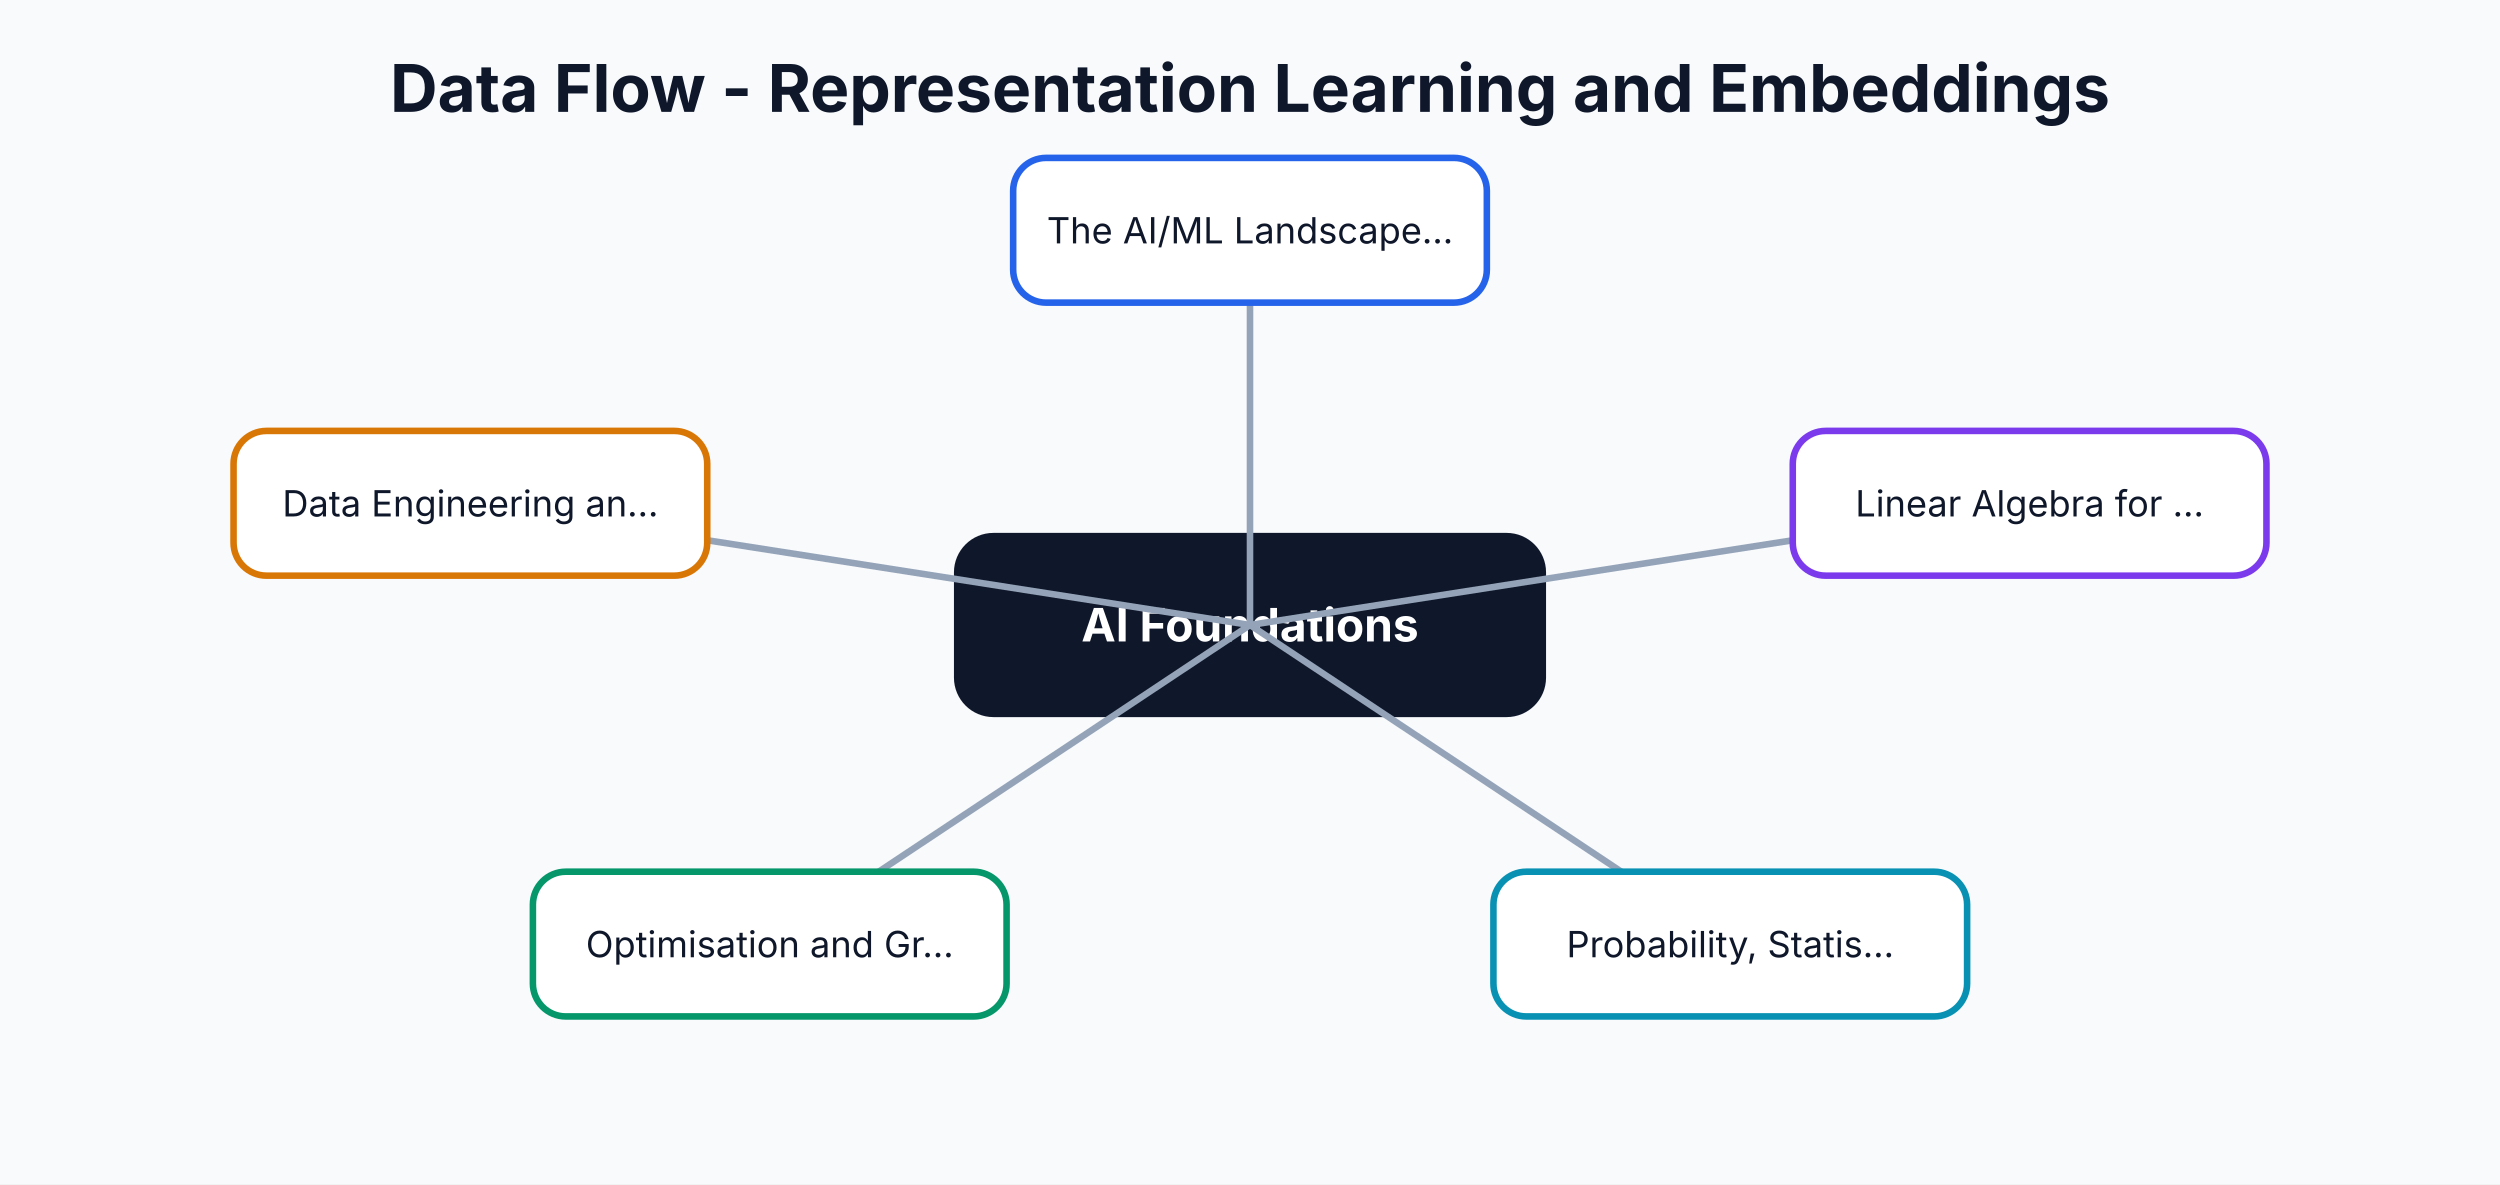
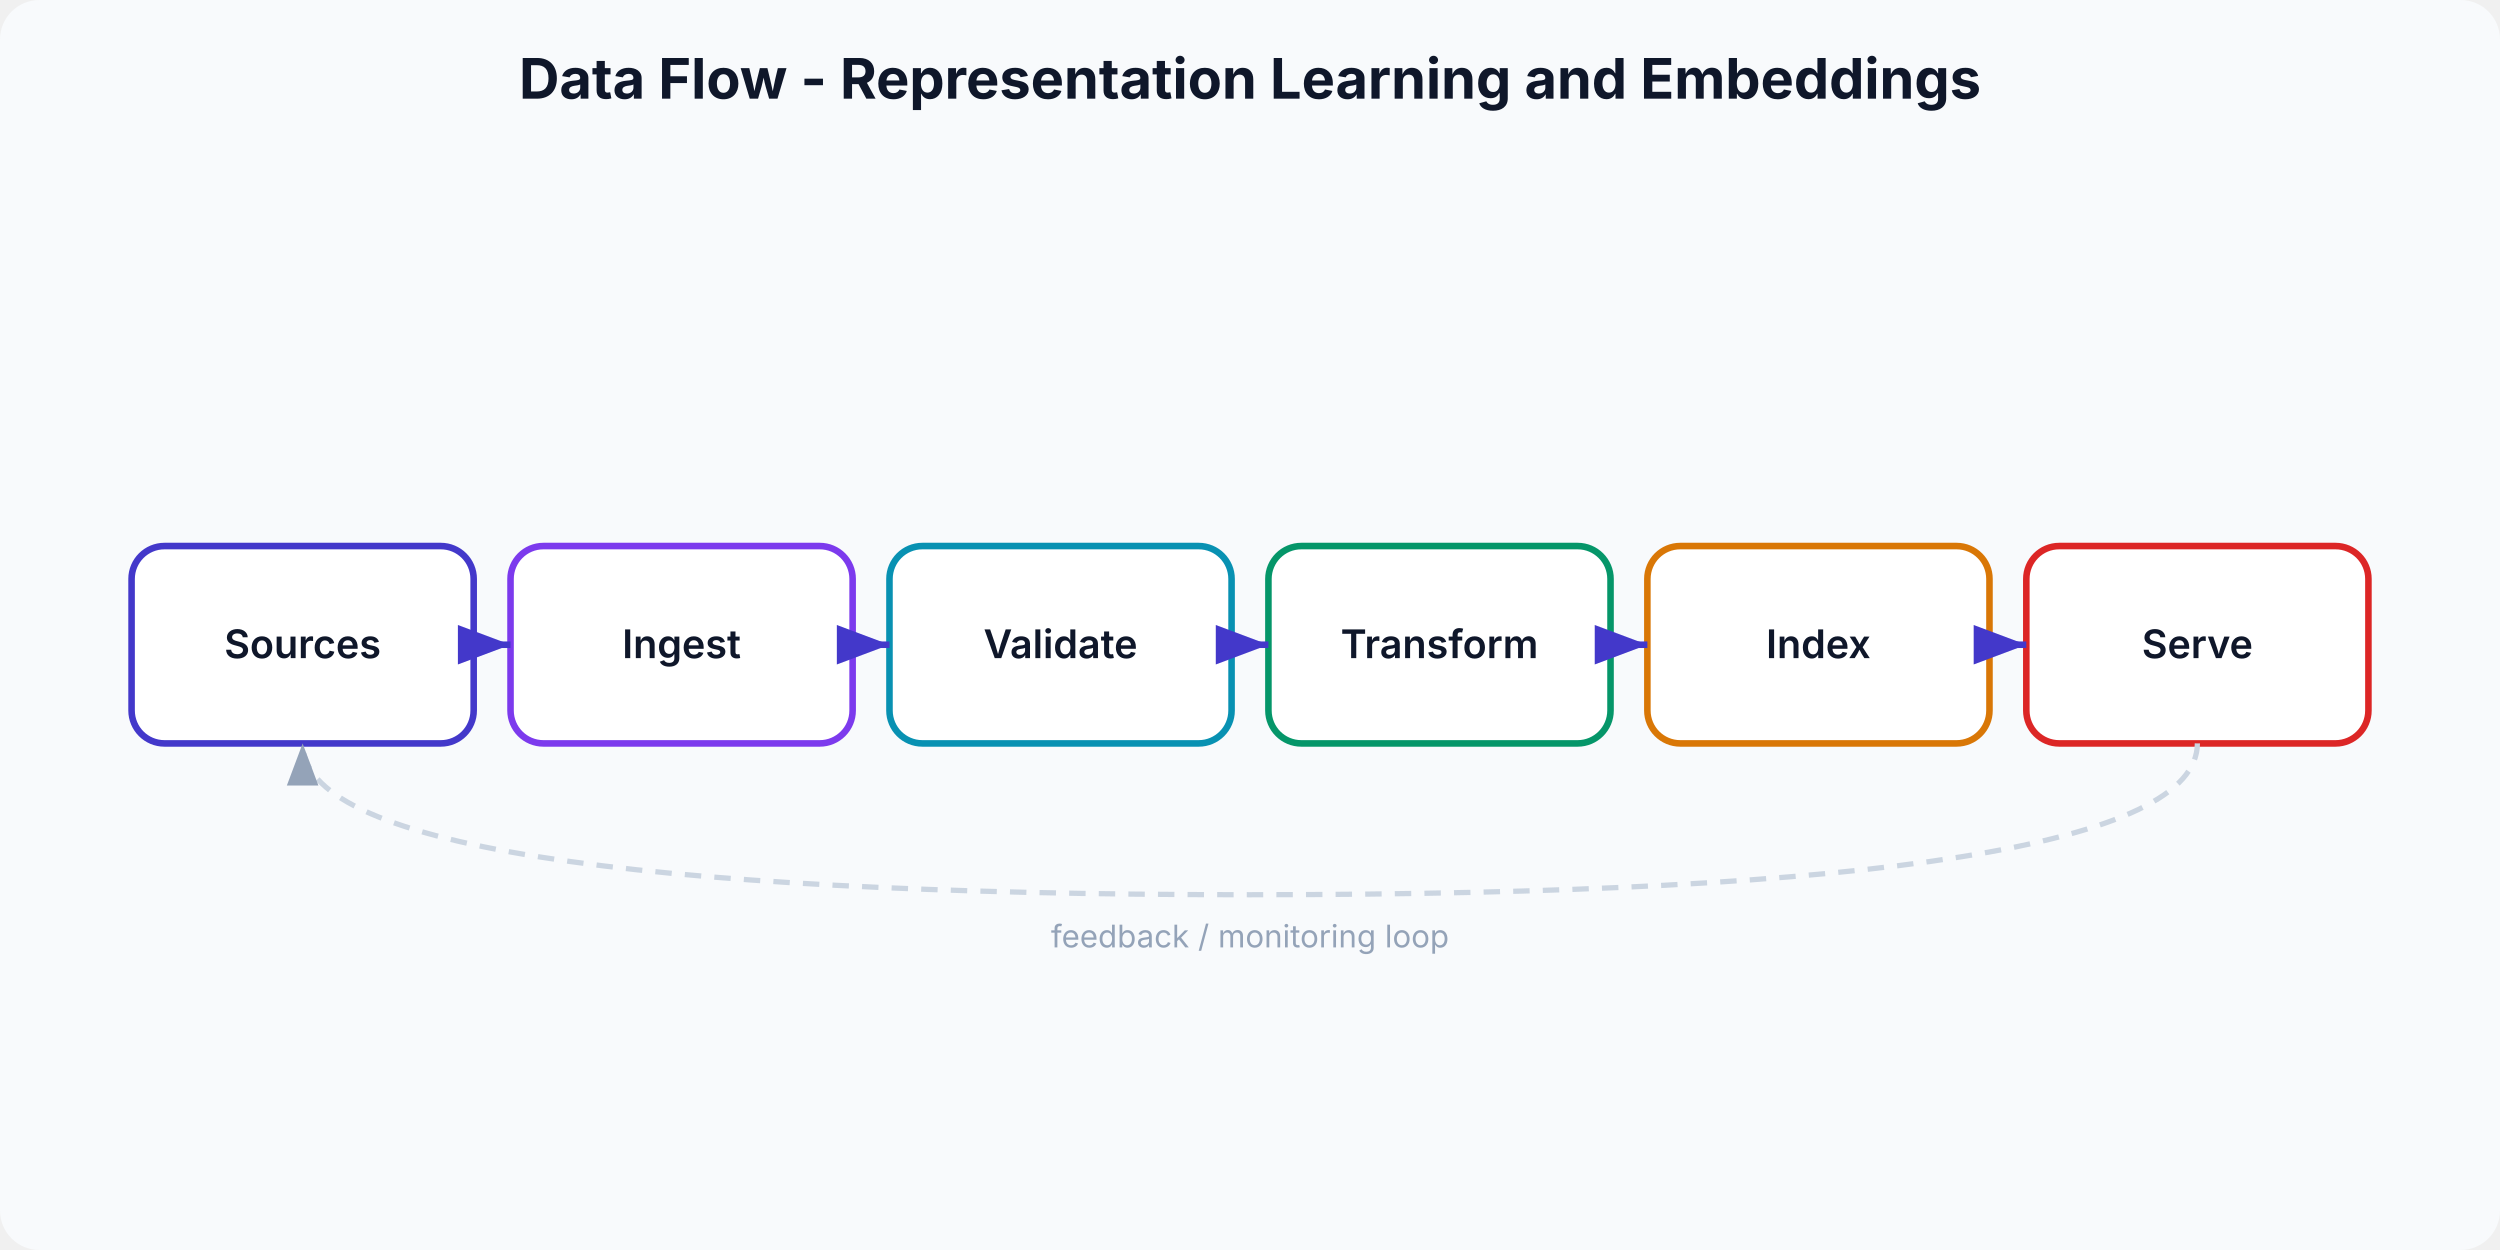
- <svg xmlns="http://www.w3.org/2000/svg" width="760" height="360" viewBox="0 0 760 360" font-family="Inter, Arial, sans-serif">
-   <rect width="760" height="360" fill="#f8fafc" />
-   <text x="380" y="34" text-anchor="middle" font-size="20" font-weight="700" fill="#0f172a">Data Flow - Representation Learning and Embeddings</text>
-   <rect x="290" y="162" width="180" height="56" rx="12" fill="#0f172a" />
-   <text x="380" y="195" text-anchor="middle" font-size="14" font-weight="700" fill="#ffffff">AI Foundations</text>
-   <line x1="380" y1="190" x2="380" y2="70" stroke="#94a3b8" stroke-width="2" />
-   <rect x="308" y="48" width="144" height="44" rx="10" fill="#ffffff" stroke="#2563eb" stroke-width="2" />
-   <text x="380" y="74" text-anchor="middle" font-size="11" fill="#0f172a">The AI/ML Landscape…</text>
-   <line x1="380" y1="190" x2="617" y2="153" stroke="#94a3b8" stroke-width="2" />
-   <rect x="545" y="131" width="144" height="44" rx="10" fill="#ffffff" stroke="#7c3aed" stroke-width="2" />
-   <text x="617" y="157" text-anchor="middle" font-size="11" fill="#0f172a">Linear Algebra for …</text>
-   <line x1="380" y1="190" x2="526" y2="287" stroke="#94a3b8" stroke-width="2" />
-   <rect x="454" y="265" width="144" height="44" rx="10" fill="#ffffff" stroke="#0891b2" stroke-width="2" />
-   <text x="526" y="291" text-anchor="middle" font-size="11" fill="#0f172a">Probability, Statis…</text>
-   <line x1="380" y1="190" x2="234" y2="287" stroke="#94a3b8" stroke-width="2" />
-   <rect x="162" y="265" width="144" height="44" rx="10" fill="#ffffff" stroke="#059669" stroke-width="2" />
-   <text x="234" y="291" text-anchor="middle" font-size="11" fill="#0f172a">Optimisation and Gr…</text>
-   <line x1="380" y1="190" x2="143" y2="153" stroke="#94a3b8" stroke-width="2" />
-   <rect x="71" y="131" width="144" height="44" rx="10" fill="#ffffff" stroke="#d97706" stroke-width="2" />
-   <text x="143" y="157" text-anchor="middle" font-size="11" fill="#0f172a">Data Engineering an…</text>
+ <svg xmlns="http://www.w3.org/2000/svg" width="760" height="380" viewBox="0 0 760 380" font-family="Inter, Segoe UI, Arial, sans-serif">
+   <defs>
+     <marker id="arrow" markerWidth="10" markerHeight="10" refX="8" refY="3" orient="auto" markerUnits="strokeWidth">
+       <path d="M0,0 L8,3 L0,6 z" fill="#94a3b8" />
+     </marker>
+     <marker id="arrowA" markerWidth="10" markerHeight="10" refX="8" refY="3" orient="auto" markerUnits="strokeWidth">
+       <path d="M0,0 L8,3 L0,6 z" fill="#4338ca" />
+     </marker>
+   </defs>
+   <rect width="760" height="380" rx="12" fill="#f8fafc" />
+   <text x="380" y="30" text-anchor="middle" font-size="17" font-weight="700" fill="#0f172a">Data Flow - Representation Learning and Embeddings</text>
+   <rect x="40.0" y="166.0" width="104" height="60" rx="10" fill="#ffffff" stroke="#4338ca" stroke-width="2" />
+   <text x="92.0" y="200.08" text-anchor="middle" font-size="12" font-weight="600" fill="#0f172a">Sources</text>
+   <rect x="155.2" y="166.0" width="104" height="60" rx="10" fill="#ffffff" stroke="#7c3aed" stroke-width="2" />
+   <text x="207.2" y="200.08" text-anchor="middle" font-size="12" font-weight="600" fill="#0f172a">Ingest</text>
+   <line x1="144.0" y1="196.0" x2="155.2" y2="196.0" stroke="#4338ca" stroke-width="2" marker-end="url(#arrowA)" />
+   <rect x="270.4" y="166.0" width="104" height="60" rx="10" fill="#ffffff" stroke="#0891b2" stroke-width="2" />
+   <text x="322.4" y="200.08" text-anchor="middle" font-size="12" font-weight="600" fill="#0f172a">Validate</text>
+   <line x1="259.2" y1="196.0" x2="270.4" y2="196.0" stroke="#4338ca" stroke-width="2" marker-end="url(#arrowA)" />
+   <rect x="385.6" y="166.0" width="104" height="60" rx="10" fill="#ffffff" stroke="#059669" stroke-width="2" />
+   <text x="437.6" y="200.08" text-anchor="middle" font-size="12" font-weight="600" fill="#0f172a">Transform</text>
+   <line x1="374.4" y1="196.0" x2="385.6" y2="196.0" stroke="#4338ca" stroke-width="2" marker-end="url(#arrowA)" />
+   <rect x="500.8" y="166.0" width="104" height="60" rx="10" fill="#ffffff" stroke="#d97706" stroke-width="2" />
+   <text x="552.8" y="200.08" text-anchor="middle" font-size="12" font-weight="600" fill="#0f172a">Index</text>
+   <line x1="489.6" y1="196.0" x2="500.8" y2="196.0" stroke="#4338ca" stroke-width="2" marker-end="url(#arrowA)" />
+   <rect x="616.0" y="166.0" width="104" height="60" rx="10" fill="#ffffff" stroke="#dc2626" stroke-width="2" />
+   <text x="668.0" y="200.08" text-anchor="middle" font-size="12" font-weight="600" fill="#0f172a">Serve</text>
+   <line x1="604.8" y1="196.0" x2="616.0" y2="196.0" stroke="#4338ca" stroke-width="2" marker-end="url(#arrowA)" />
+   <path d="M668.0,226.0 q0,46 -288.0,46 q-288.0,0 -288.0,-46" fill="none" stroke="#cbd5e1" stroke-width="1.6" stroke-dasharray="5 4" marker-end="url(#arrow)" />
+   <text x="380.0" y="288.0" text-anchor="middle" font-size="9.5" fill="#94a3b8">feedback / monitoring loop</text>
</svg>
